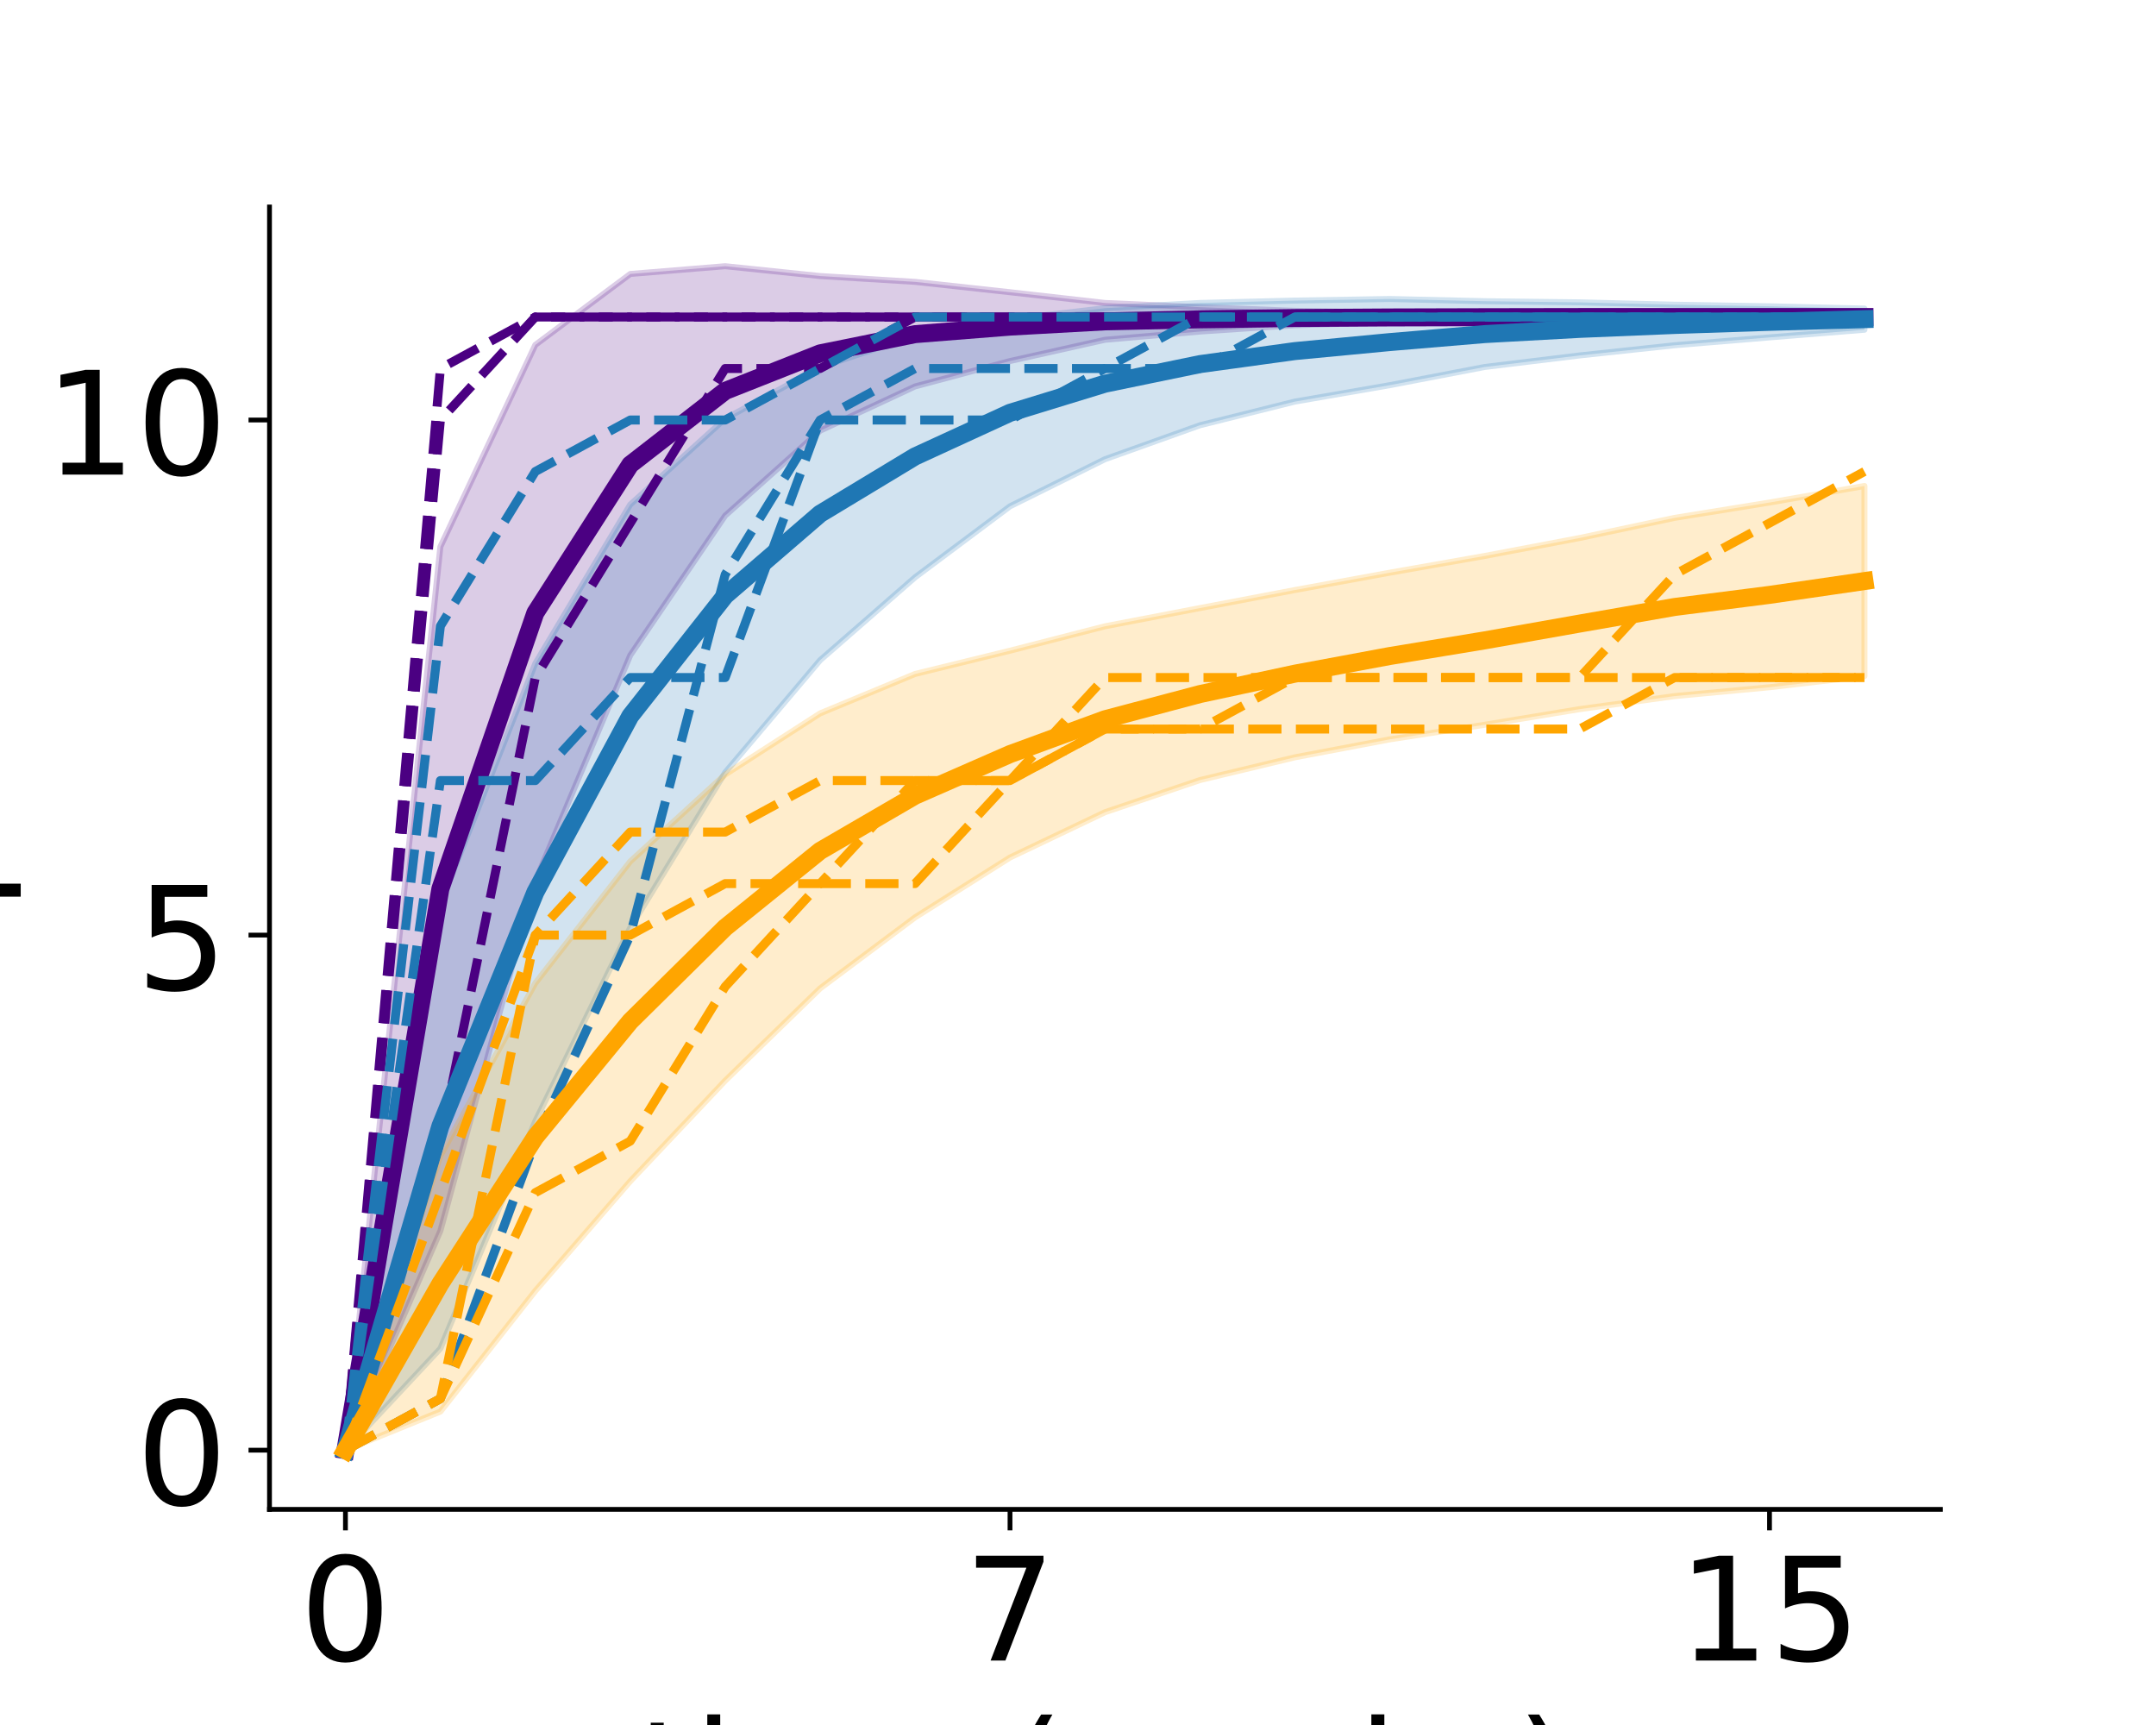
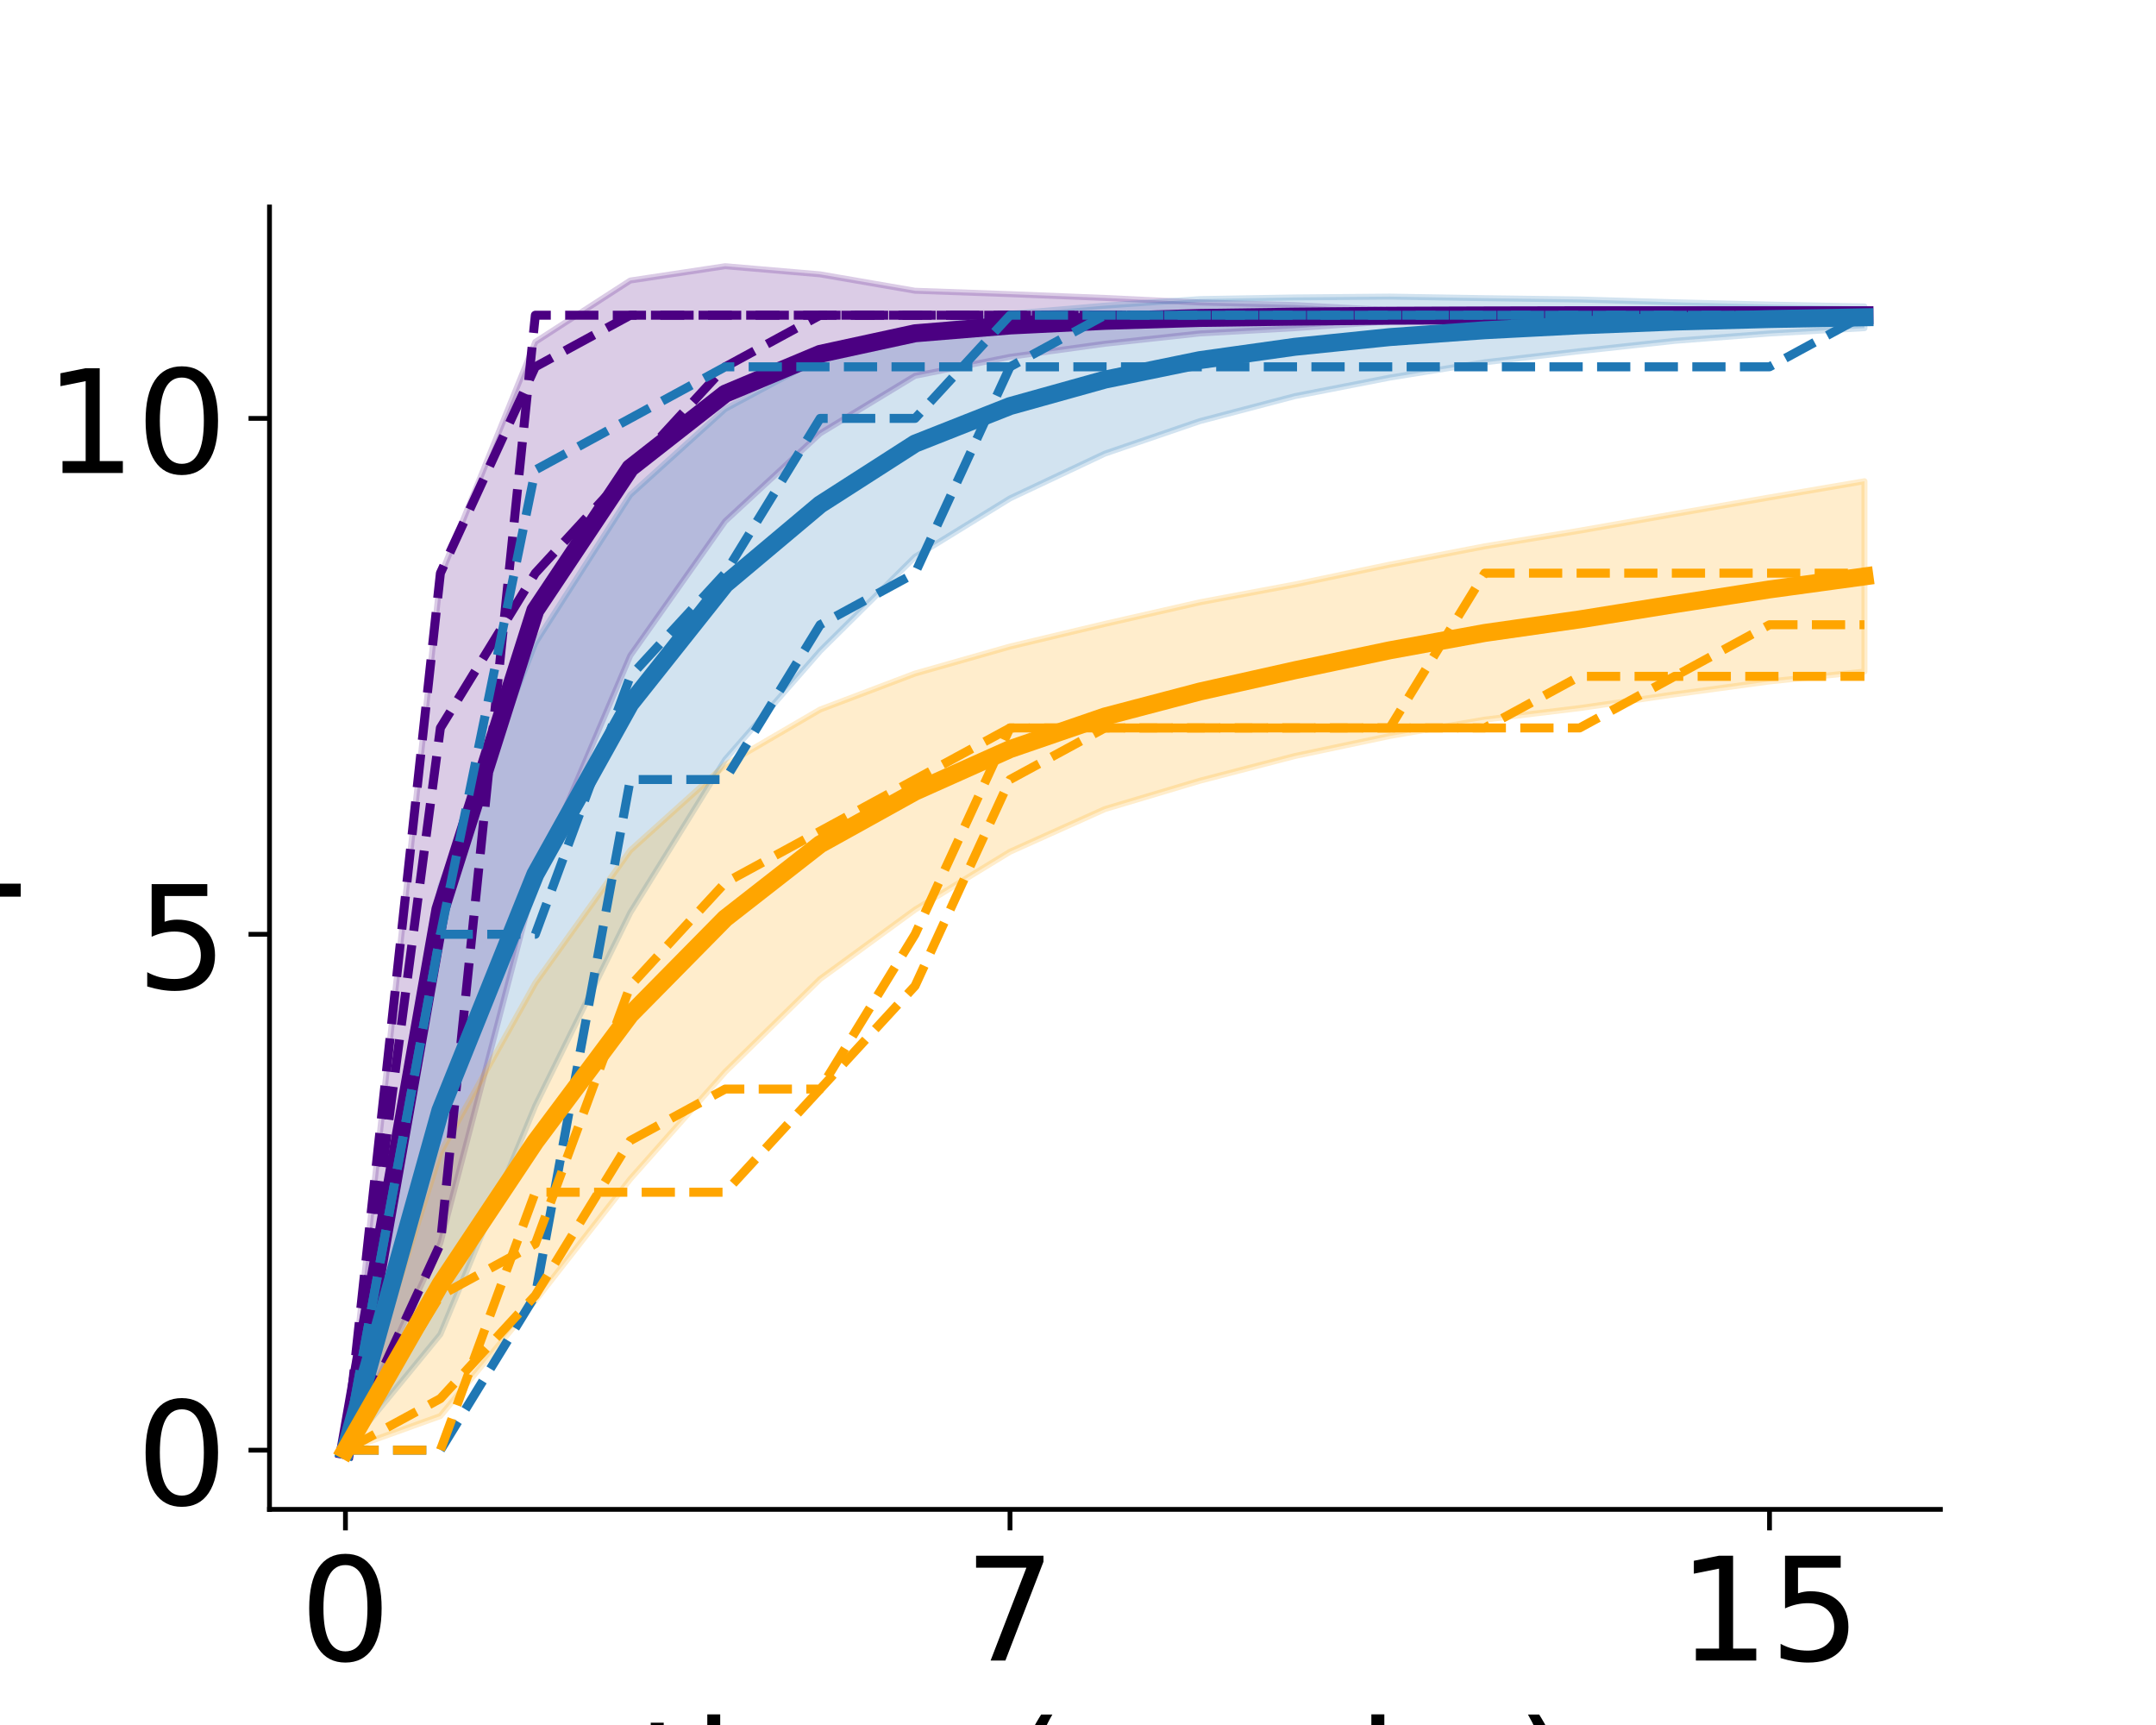
<svg xmlns="http://www.w3.org/2000/svg" xmlns:xlink="http://www.w3.org/1999/xlink" width="360pt" height="288pt" viewBox="0 0 360 288" version="1.1">
  <defs>
    <style type="text/css">*{stroke-linejoin: round; stroke-linecap: butt}</style>
  </defs>
  <g id="figure_1">
    <g id="patch_1">
      <path d="M 0 288  L 360 288  L 360 0  L 0 0  z " style="fill: #ffffff" />
    </g>
    <g id="axes_1">
      <g id="patch_2">
        <path d="M 45 252  L 324 252  L 324 34.56  L 45 34.56  z " style="fill: #ffffff" />
      </g>
      <g id="PolyCollection_1">
        <defs>
-           <path id="m9c4b8fff93" d="M 57.682 -45.884  L 57.682 -45.884  L 73.534 -82.498  L 89.386 -140.908  L 105.239 -178.599  L 121.091 -201.915  L 136.943 -216.095  L 152.795 -223.484  L 168.648 -227.725  L 184.5 -231.271  L 200.352 -232.648  L 216.205 -233.7  L 232.057 -234.187  L 247.909 -234.499  L 263.761 -234.796  L 279.614 -234.796  L 295.466 -235.076  L 311.318 -235.076  L 311.318 -235.076  L 311.318 -235.076  L 295.466 -235.076  L 279.614 -235.339  L 263.761 -235.339  L 247.909 -235.585  L 232.057 -235.811  L 216.205 -236.108  L 200.352 -236.714  L 184.5 -237.419  L 168.648 -239.211  L 152.795 -240.941  L 136.943 -241.914  L 121.091 -243.556  L 105.239 -242.26  L 89.386 -230.417  L 73.534 -196.724  L 57.682 -45.884  z " style="stroke: #4b0082; stroke-opacity: 0.2" />
+           <path id="me8c3acb0f6" d="M 57.682 -45.884  L 57.682 -45.884  L 73.534 -80.457  L 89.386 -141.264  L 105.239 -178.537  L 121.091 -200.985  L 136.943 -215.643  L 152.795 -225.256  L 168.648 -228.422  L 184.5 -230.608  L 200.352 -232.328  L 216.205 -233.207  L 232.057 -234.345  L 247.909 -234.793  L 263.761 -235.371  L 279.614 -235.371  L 295.466 -235.371  L 311.318 -235.371  L 311.318 -235.371  L 311.318 -235.371  L 295.466 -235.371  L 279.614 -235.371  L 263.761 -235.371  L 247.909 -235.88  L 232.057 -236.224  L 216.205 -237.07  L 200.352 -237.501  L 184.5 -238.256  L 168.648 -238.892  L 152.795 -239.456  L 136.943 -242.196  L 121.091 -243.556  L 105.239 -241.164  L 89.386 -230.91  L 73.534 -191.823  L 57.682 -45.884  z " style="stroke: #4b0082; stroke-opacity: 0.2" />
        </defs>
-         <g clip-path="url(#p3ec10506b5)">
-           <use xlink:href="#m9c4b8fff93" x="0" y="288" style="fill: #4b0082; fill-opacity: 0.2; stroke: #4b0082; stroke-opacity: 0.2" />
+         <g clip-path="url(#p6ff074e3c8)">
+           <use xlink:href="#me8c3acb0f6" x="0" y="288" style="fill: #4b0082; fill-opacity: 0.2; stroke: #4b0082; stroke-opacity: 0.2" />
        </g>
      </g>
      <g id="PolyCollection_2">
        <defs>
-           <path id="m8f8561c07d" d="M 57.682 -45.884  L 57.682 -45.884  L 73.534 -62.858  L 89.386 -100.818  L 105.239 -133.128  L 121.091 -159.036  L 136.943 -177.781  L 152.795 -191.616  L 168.648 -203.472  L 184.5 -211.33  L 200.352 -216.997  L 216.205 -220.95  L 232.057 -223.694  L 247.909 -226.73  L 263.761 -228.657  L 279.614 -230.358  L 295.466 -231.671  L 311.318 -232.948  L 311.318 -236.482  L 311.318 -236.482  L 295.466 -236.864  L 279.614 -237.129  L 263.761 -237.522  L 247.909 -237.713  L 232.057 -238.082  L 216.205 -237.817  L 200.352 -237.418  L 184.5 -236.549  L 168.648 -234.69  L 152.795 -231.978  L 136.943 -226.67  L 121.091 -218.102  L 105.239 -203.764  L 89.386 -177.235  L 73.534 -137.111  L 57.682 -45.884  z " style="stroke: #1f77b4; stroke-opacity: 0.2" />
+           <path id="mf2c4186b69" d="M 57.682 -45.884  L 57.682 -45.884  L 73.534 -65.229  L 89.386 -103.398  L 105.239 -135.62  L 121.091 -161.184  L 136.943 -179.315  L 152.795 -195.036  L 168.648 -204.791  L 184.5 -212.27  L 200.352 -217.69  L 216.205 -221.859  L 232.057 -224.958  L 247.909 -227.511  L 263.761 -229.363  L 279.614 -231.09  L 295.466 -232.32  L 311.318 -233.212  L 311.318 -236.841  L 311.318 -236.841  L 295.466 -237.147  L 279.614 -237.533  L 263.761 -238.003  L 247.909 -238.218  L 232.057 -238.48  L 216.205 -238.341  L 200.352 -238.065  L 184.5 -236.973  L 168.648 -235.615  L 152.795 -232.847  L 136.943 -228.224  L 121.091 -219.724  L 105.239 -205.374  L 89.386 -180.647  L 73.534 -139.973  L 57.682 -45.884  z " style="stroke: #1f77b4; stroke-opacity: 0.2" />
        </defs>
-         <g clip-path="url(#p3ec10506b5)">
-           <use xlink:href="#m8f8561c07d" x="0" y="288" style="fill: #1f77b4; fill-opacity: 0.2; stroke: #1f77b4; stroke-opacity: 0.2" />
+         <g clip-path="url(#p6ff074e3c8)">
+           <use xlink:href="#mf2c4186b69" x="0" y="288" style="fill: #1f77b4; fill-opacity: 0.2; stroke: #1f77b4; stroke-opacity: 0.2" />
        </g>
      </g>
      <g id="PolyCollection_3">
        <defs>
-           <path id="m63b02aa619" d="M 57.682 -45.884  L 57.682 -45.884  L 73.534 -52.33  L 89.386 -72.48  L 105.239 -90.793  L 121.091 -107.578  L 136.943 -122.985  L 152.795 -134.843  L 168.648 -144.836  L 184.5 -152.391  L 200.352 -157.759  L 216.205 -161.558  L 232.057 -164.561  L 247.909 -166.997  L 263.761 -169.605  L 279.614 -171.782  L 295.466 -173.261  L 311.318 -175.108  L 311.318 -206.863  L 311.318 -206.863  L 295.466 -204.1  L 279.614 -201.538  L 263.761 -198.177  L 247.909 -195.178  L 232.057 -192.386  L 216.205 -189.489  L 200.352 -186.477  L 184.5 -183.435  L 168.648 -179.363  L 152.795 -175.476  L 136.943 -168.897  L 121.091 -158.694  L 105.239 -144.176  L 89.386 -123.859  L 73.534 -95.025  L 57.682 -45.884  z " style="stroke: #ffa500; stroke-opacity: 0.2" />
+           <path id="m700ca92589" d="M 57.682 -45.884  L 57.682 -45.884  L 73.534 -51.583  L 89.386 -70.865  L 105.239 -91.156  L 121.091 -109.037  L 136.943 -124.551  L 152.795 -136.127  L 168.648 -145.795  L 184.5 -152.921  L 200.352 -157.65  L 216.205 -161.776  L 232.057 -165.125  L 247.909 -167.855  L 263.761 -169.777  L 279.614 -172.073  L 295.466 -174.234  L 311.318 -175.87  L 311.318 -207.656  L 311.318 -207.656  L 295.466 -204.951  L 279.614 -202.186  L 263.761 -199.4  L 247.909 -196.791  L 232.057 -193.733  L 216.205 -190.416  L 200.352 -187.445  L 184.5 -183.836  L 168.648 -180.058  L 152.795 -175.549  L 136.943 -169.537  L 121.091 -160.297  L 105.239 -146.017  L 89.386 -123.88  L 73.534 -95.549  L 57.682 -45.884  z " style="stroke: #ffa500; stroke-opacity: 0.2" />
        </defs>
-         <g clip-path="url(#p3ec10506b5)">
-           <use xlink:href="#m63b02aa619" x="0" y="288" style="fill: #ffa500; fill-opacity: 0.2; stroke: #ffa500; stroke-opacity: 0.2" />
+         <g clip-path="url(#p6ff074e3c8)">
+           <use xlink:href="#m700ca92589" x="0" y="288" style="fill: #ffa500; fill-opacity: 0.2; stroke: #ffa500; stroke-opacity: 0.2" />
        </g>
      </g>
      <g id="matplotlib.axis_1">
        <g id="xtick_1">
          <g id="line2d_1">
            <defs>
-               <path id="ma585032028" d="M 0 0  L 0 3.5  " style="stroke: #000000; stroke-width: 0.8" />
-             </defs>
-             <g>
-               <use xlink:href="#ma585032028" x="57.682" y="252" style="stroke: #000000; stroke-width: 0.8" />
+               <path id="md3dc57d250" d="M 0 0  L 0 3.5  " style="stroke: #000000; stroke-width: 0.8" />
+             </defs>
+             <g>
+               <use xlink:href="#md3dc57d250" x="57.682" y="252" style="stroke: #000000; stroke-width: 0.8" />
            </g>
          </g>
          <g id="text_1">
            <g transform="translate(50.04682 277.2362) scale(0.24 -0.24)">
              <defs>
                <path id="DejaVuSans-30" d="M 2034 4250  Q 1547 4250 1301 3770  Q 1056 3291 1056 2328  Q 1056 1369 1301 889  Q 1547 409 2034 409  Q 2525 409 2770 889  Q 3016 1369 3016 2328  Q 3016 3291 2770 3770  Q 2525 4250 2034 4250  z M 2034 4750  Q 2819 4750 3233 4129  Q 3647 3509 3647 2328  Q 3647 1150 3233 529  Q 2819 -91 2034 -91  Q 1250 -91 836 529  Q 422 1150 422 2328  Q 422 3509 836 4129  Q 1250 4750 2034 4750  z " transform="scale(0.015625)" />
              </defs>
              <use xlink:href="#DejaVuSans-30" />
            </g>
          </g>
        </g>
        <g id="xtick_2">
          <g id="line2d_2">
            <g>
-               <use xlink:href="#ma585032028" x="168.648" y="252" style="stroke: #000000; stroke-width: 0.8" />
+               <use xlink:href="#md3dc57d250" x="168.648" y="252" style="stroke: #000000; stroke-width: 0.8" />
            </g>
          </g>
          <g id="text_2">
            <g transform="translate(161.0127 277.2362) scale(0.24 -0.24)">
              <defs>
                <path id="DejaVuSans-37" d="M 525 4666  L 3525 4666  L 3525 4397  L 1831 0  L 1172 0  L 2766 4134  L 525 4134  L 525 4666  z " transform="scale(0.015625)" />
              </defs>
              <use xlink:href="#DejaVuSans-37" />
            </g>
          </g>
        </g>
        <g id="xtick_3">
          <g id="line2d_3">
            <g>
-               <use xlink:href="#ma585032028" x="295.466" y="252" style="stroke: #000000; stroke-width: 0.8" />
+               <use xlink:href="#md3dc57d250" x="295.466" y="252" style="stroke: #000000; stroke-width: 0.8" />
            </g>
          </g>
          <g id="text_3">
            <g transform="translate(280.1959 277.2362) scale(0.24 -0.24)">
              <defs>
                <path id="DejaVuSans-31" d="M 794 531  L 1825 531  L 1825 4091  L 703 3866  L 703 4441  L 1819 4666  L 2450 4666  L 2450 531  L 3481 531  L 3481 0  L 794 0  L 794 531  z " transform="scale(0.015625)" />
                <path id="DejaVuSans-35" d="M 691 4666  L 3169 4666  L 3169 4134  L 1269 4134  L 1269 2991  Q 1406 3038 1543 3061  Q 1681 3084 1819 3084  Q 2600 3084 3056 2656  Q 3513 2228 3513 1497  Q 3513 744 3044 326  Q 2575 -91 1722 -91  Q 1428 -91 1123 -41  Q 819 9 494 109  L 494 744  Q 775 591 1075 516  Q 1375 441 1709 441  Q 2250 441 2565 725  Q 2881 1009 2881 1497  Q 2881 1984 2565 2268  Q 2250 2553 1709 2553  Q 1456 2553 1204 2497  Q 953 2441 691 2322  L 691 4666  z " transform="scale(0.015625)" />
              </defs>
              <use xlink:href="#DejaVuSans-31" />
              <use xlink:href="#DejaVuSans-35" x="63.623" />
            </g>
          </g>
        </g>
        <g id="text_4">
          <g transform="translate(106.4306 304.4638) scale(0.24 -0.24)">
            <defs>
              <path id="DejaVuSans-74" d="M 1172 4494  L 1172 3500  L 2356 3500  L 2356 3053  L 1172 3053  L 1172 1153  Q 1172 725 1289 603  Q 1406 481 1766 481  L 2356 481  L 2356 0  L 1766 0  Q 1100 0 847 248  Q 594 497 594 1153  L 594 3053  L 172 3053  L 172 3500  L 594 3500  L 594 4494  L 1172 4494  z " transform="scale(0.015625)" />
              <path id="DejaVuSans-69" d="M 603 3500  L 1178 3500  L 1178 0  L 603 0  L 603 3500  z M 603 4863  L 1178 4863  L 1178 4134  L 603 4134  L 603 4863  z " transform="scale(0.015625)" />
              <path id="DejaVuSans-6d" d="M 3328 2828  Q 3544 3216 3844 3400  Q 4144 3584 4550 3584  Q 5097 3584 5394 3201  Q 5691 2819 5691 2113  L 5691 0  L 5113 0  L 5113 2094  Q 5113 2597 4934 2840  Q 4756 3084 4391 3084  Q 3944 3084 3684 2787  Q 3425 2491 3425 1978  L 3425 0  L 2847 0  L 2847 2094  Q 2847 2600 2669 2842  Q 2491 3084 2119 3084  Q 1678 3084 1418 2786  Q 1159 2488 1159 1978  L 1159 0  L 581 0  L 581 3500  L 1159 3500  L 1159 2956  Q 1356 3278 1631 3431  Q 1906 3584 2284 3584  Q 2666 3584 2933 3390  Q 3200 3197 3328 2828  z " transform="scale(0.015625)" />
              <path id="DejaVuSans-65" d="M 3597 1894  L 3597 1613  L 953 1613  Q 991 1019 1311 708  Q 1631 397 2203 397  Q 2534 397 2845 478  Q 3156 559 3463 722  L 3463 178  Q 3153 47 2828 -22  Q 2503 -91 2169 -91  Q 1331 -91 842 396  Q 353 884 353 1716  Q 353 2575 817 3079  Q 1281 3584 2069 3584  Q 2775 3584 3186 3129  Q 3597 2675 3597 1894  z M 3022 2063  Q 3016 2534 2758 2815  Q 2500 3097 2075 3097  Q 1594 3097 1305 2825  Q 1016 2553 972 2059  L 3022 2063  z " transform="scale(0.015625)" />
              <path id="DejaVuSans-20" transform="scale(0.015625)" />
              <path id="DejaVuSans-28" d="M 1984 4856  Q 1566 4138 1362 3434  Q 1159 2731 1159 2009  Q 1159 1288 1364 580  Q 1569 -128 1984 -844  L 1484 -844  Q 1016 -109 783 600  Q 550 1309 550 2009  Q 550 2706 781 3412  Q 1013 4119 1484 4856  L 1984 4856  z " transform="scale(0.015625)" />
              <path id="DejaVuSans-77" d="M 269 3500  L 844 3500  L 1563 769  L 2278 3500  L 2956 3500  L 3675 769  L 4391 3500  L 4966 3500  L 4050 0  L 3372 0  L 2619 2869  L 1863 0  L 1184 0  L 269 3500  z " transform="scale(0.015625)" />
              <path id="DejaVuSans-6b" d="M 581 4863  L 1159 4863  L 1159 1991  L 2875 3500  L 3609 3500  L 1753 1863  L 3688 0  L 2938 0  L 1159 1709  L 1159 0  L 581 0  L 581 4863  z " transform="scale(0.015625)" />
              <path id="DejaVuSans-73" d="M 2834 3397  L 2834 2853  Q 2591 2978 2328 3040  Q 2066 3103 1784 3103  Q 1356 3103 1142 2972  Q 928 2841 928 2578  Q 928 2378 1081 2264  Q 1234 2150 1697 2047  L 1894 2003  Q 2506 1872 2764 1633  Q 3022 1394 3022 966  Q 3022 478 2636 193  Q 2250 -91 1575 -91  Q 1294 -91 989 -36  Q 684 19 347 128  L 347 722  Q 666 556 975 473  Q 1284 391 1588 391  Q 1994 391 2212 530  Q 2431 669 2431 922  Q 2431 1156 2273 1281  Q 2116 1406 1581 1522  L 1381 1569  Q 847 1681 609 1914  Q 372 2147 372 2553  Q 372 3047 722 3315  Q 1072 3584 1716 3584  Q 2034 3584 2315 3537  Q 2597 3491 2834 3397  z " transform="scale(0.015625)" />
              <path id="DejaVuSans-29" d="M 513 4856  L 1013 4856  Q 1481 4119 1714 3412  Q 1947 2706 1947 2009  Q 1947 1309 1714 600  Q 1481 -109 1013 -844  L 513 -844  Q 928 -128 1133 580  Q 1338 1288 1338 2009  Q 1338 2731 1133 3434  Q 928 4138 513 4856  z " transform="scale(0.015625)" />
            </defs>
            <use xlink:href="#DejaVuSans-74" />
            <use xlink:href="#DejaVuSans-69" x="39.209" />
            <use xlink:href="#DejaVuSans-6d" x="66.992" />
            <use xlink:href="#DejaVuSans-65" x="164.404" />
            <use xlink:href="#DejaVuSans-20" x="225.928" />
            <use xlink:href="#DejaVuSans-28" x="257.715" />
            <use xlink:href="#DejaVuSans-77" x="296.729" />
            <use xlink:href="#DejaVuSans-65" x="378.516" />
            <use xlink:href="#DejaVuSans-65" x="440.039" />
            <use xlink:href="#DejaVuSans-6b" x="501.562" />
            <use xlink:href="#DejaVuSans-73" x="559.473" />
            <use xlink:href="#DejaVuSans-29" x="611.572" />
          </g>
        </g>
      </g>
      <g id="matplotlib.axis_2">
        <g id="ytick_1">
          <g id="line2d_4">
            <defs>
-               <path id="m791fc112ba" d="M 0 0  L -3.5 0  " style="stroke: #000000; stroke-width: 0.8" />
-             </defs>
-             <g>
-               <use xlink:href="#m791fc112ba" x="45" y="242.116" style="stroke: #000000; stroke-width: 0.8" />
+               <path id="mfb17cdfeea" d="M 0 0  L -3.5 0  " style="stroke: #000000; stroke-width: 0.8" />
+             </defs>
+             <g>
+               <use xlink:href="#mfb17cdfeea" x="45" y="242.116" style="stroke: #000000; stroke-width: 0.8" />
            </g>
          </g>
          <g id="text_5">
            <g transform="translate(22.73 251.2345) scale(0.24 -0.24)">
              <use xlink:href="#DejaVuSans-30" />
            </g>
          </g>
        </g>
        <g id="ytick_2">
          <g id="line2d_5">
            <g>
-               <use xlink:href="#m791fc112ba" x="45" y="156.12" style="stroke: #000000; stroke-width: 0.8" />
+               <use xlink:href="#mfb17cdfeea" x="45" y="155.986" style="stroke: #000000; stroke-width: 0.8" />
            </g>
          </g>
          <g id="text_6">
-             <g transform="translate(22.73 165.2379) scale(0.24 -0.24)">
+             <g transform="translate(22.73 165.1039) scale(0.24 -0.24)">
              <use xlink:href="#DejaVuSans-35" />
            </g>
          </g>
        </g>
        <g id="ytick_3">
          <g id="line2d_6">
            <g>
-               <use xlink:href="#m791fc112ba" x="45" y="70.123" style="stroke: #000000; stroke-width: 0.8" />
+               <use xlink:href="#mfb17cdfeea" x="45" y="69.855" style="stroke: #000000; stroke-width: 0.8" />
            </g>
          </g>
          <g id="text_7">
-             <g transform="translate(7.46 79.24129) scale(0.24 -0.24)">
+             <g transform="translate(7.46 78.97328) scale(0.24 -0.24)">
              <use xlink:href="#DejaVuSans-31" />
              <use xlink:href="#DejaVuSans-30" x="63.623" />
            </g>
          </g>
        </g>
        <g id="text_8">
          <g transform="translate(-28.406 236.5462) rotate(-90) scale(0.24 -0.24)">
            <defs>
              <path id="DejaVuSans-72" d="M 2631 2963  Q 2534 3019 2420 3045  Q 2306 3072 2169 3072  Q 1681 3072 1420 2755  Q 1159 2438 1159 1844  L 1159 0  L 581 0  L 581 3500  L 1159 3500  L 1159 2956  Q 1341 3275 1631 3429  Q 1922 3584 2338 3584  Q 2397 3584 2469 3576  Q 2541 3569 2628 3553  L 2631 2963  z " transform="scale(0.015625)" />
              <path id="DejaVuSans-61" d="M 2194 1759  Q 1497 1759 1228 1600  Q 959 1441 959 1056  Q 959 750 1161 570  Q 1363 391 1709 391  Q 2188 391 2477 730  Q 2766 1069 2766 1631  L 2766 1759  L 2194 1759  z M 3341 1997  L 3341 0  L 2766 0  L 2766 531  Q 2569 213 2275 61  Q 1981 -91 1556 -91  Q 1019 -91 701 211  Q 384 513 384 1019  Q 384 1609 779 1909  Q 1175 2209 1959 2209  L 2766 2209  L 2766 2266  Q 2766 2663 2505 2880  Q 2244 3097 1772 3097  Q 1472 3097 1187 3025  Q 903 2953 641 2809  L 641 3341  Q 956 3463 1253 3523  Q 1550 3584 1831 3584  Q 2591 3584 2966 3190  Q 3341 2797 3341 1997  z " transform="scale(0.015625)" />
              <path id="DejaVuSans-63" d="M 3122 3366  L 3122 2828  Q 2878 2963 2633 3030  Q 2388 3097 2138 3097  Q 1578 3097 1268 2742  Q 959 2388 959 1747  Q 959 1106 1268 751  Q 1578 397 2138 397  Q 2388 397 2633 464  Q 2878 531 3122 666  L 3122 134  Q 2881 22 2623 -34  Q 2366 -91 2075 -91  Q 1284 -91 818 406  Q 353 903 353 1747  Q 353 2603 823 3093  Q 1294 3584 2113 3584  Q 2378 3584 2631 3529  Q 2884 3475 3122 3366  z " transform="scale(0.015625)" />
              <path id="DejaVuSans-68" d="M 3513 2113  L 3513 0  L 2938 0  L 2938 2094  Q 2938 2591 2744 2837  Q 2550 3084 2163 3084  Q 1697 3084 1428 2787  Q 1159 2491 1159 1978  L 1159 0  L 581 0  L 581 4863  L 1159 4863  L 1159 2956  Q 1366 3272 1645 3428  Q 1925 3584 2291 3584  Q 2894 3584 3203 3211  Q 3513 2838 3513 2113  z " transform="scale(0.015625)" />
              <path id="DejaVuSans-6f" d="M 1959 3097  Q 1497 3097 1228 2736  Q 959 2375 959 1747  Q 959 1119 1226 758  Q 1494 397 1959 397  Q 2419 397 2687 759  Q 2956 1122 2956 1747  Q 2956 2369 2687 2733  Q 2419 3097 1959 3097  z M 1959 3584  Q 2709 3584 3137 3096  Q 3566 2609 3566 1747  Q 3566 888 3137 398  Q 2709 -91 1959 -91  Q 1206 -91 779 398  Q 353 888 353 1747  Q 353 2609 779 3096  Q 1206 3584 1959 3584  z " transform="scale(0.015625)" />
              <path id="DejaVuSans-75" d="M 544 1381  L 544 3500  L 1119 3500  L 1119 1403  Q 1119 906 1312 657  Q 1506 409 1894 409  Q 2359 409 2629 706  Q 2900 1003 2900 1516  L 2900 3500  L 3475 3500  L 3475 0  L 2900 0  L 2900 538  Q 2691 219 2414 64  Q 2138 -91 1772 -91  Q 1169 -91 856 284  Q 544 659 544 1381  z M 1991 3584  L 1991 3584  z " transform="scale(0.015625)" />
            </defs>
            <use xlink:href="#DejaVuSans-72" />
            <use xlink:href="#DejaVuSans-65" x="38.863" />
            <use xlink:href="#DejaVuSans-73" x="100.387" />
            <use xlink:href="#DejaVuSans-65" x="152.486" />
            <use xlink:href="#DejaVuSans-61" x="214.01" />
            <use xlink:href="#DejaVuSans-72" x="275.289" />
            <use xlink:href="#DejaVuSans-63" x="314.152" />
            <use xlink:href="#DejaVuSans-68" x="369.133" />
            <use xlink:href="#DejaVuSans-20" x="432.512" />
            <use xlink:href="#DejaVuSans-68" x="464.299" />
            <use xlink:href="#DejaVuSans-6f" x="527.678" />
            <use xlink:href="#DejaVuSans-75" x="588.859" />
            <use xlink:href="#DejaVuSans-72" x="652.238" />
            <use xlink:href="#DejaVuSans-73" x="693.352" />
            <use xlink:href="#DejaVuSans-20" x="745.451" />
          </g>
          <g transform="translate(-1.53125 210.765) rotate(-90) scale(0.24 -0.24)">
            <defs>
              <path id="DejaVuSans-70" d="M 1159 525  L 1159 -1331  L 581 -1331  L 581 3500  L 1159 3500  L 1159 2969  Q 1341 3281 1617 3432  Q 1894 3584 2278 3584  Q 2916 3584 3314 3078  Q 3713 2572 3713 1747  Q 3713 922 3314 415  Q 2916 -91 2278 -91  Q 1894 -91 1617 61  Q 1341 213 1159 525  z M 3116 1747  Q 3116 2381 2855 2742  Q 2594 3103 2138 3103  Q 1681 3103 1420 2742  Q 1159 2381 1159 1747  Q 1159 1113 1420 752  Q 1681 391 2138 391  Q 2594 391 2855 752  Q 3116 1113 3116 1747  z " transform="scale(0.015625)" />
              <path id="DejaVuSans-6c" d="M 603 4863  L 1178 4863  L 1178 0  L 603 0  L 603 4863  z " transform="scale(0.015625)" />
              <path id="DejaVuSans-64" d="M 2906 2969  L 2906 4863  L 3481 4863  L 3481 0  L 2906 0  L 2906 525  Q 2725 213 2448 61  Q 2172 -91 1784 -91  Q 1150 -91 751 415  Q 353 922 353 1747  Q 353 2572 751 3078  Q 1150 3584 1784 3584  Q 2172 3584 2448 3432  Q 2725 3281 2906 2969  z M 947 1747  Q 947 1113 1208 752  Q 1469 391 1925 391  Q 2381 391 2643 752  Q 2906 1113 2906 1747  Q 2906 2381 2643 2742  Q 2381 3103 1925 3103  Q 1469 3103 1208 2742  Q 947 2381 947 1747  z " transform="scale(0.015625)" />
            </defs>
            <use xlink:href="#DejaVuSans-20" />
            <use xlink:href="#DejaVuSans-63" x="31.787" />
            <use xlink:href="#DejaVuSans-6f" x="86.768" />
            <use xlink:href="#DejaVuSans-6d" x="147.949" />
            <use xlink:href="#DejaVuSans-70" x="245.361" />
            <use xlink:href="#DejaVuSans-6c" x="308.838" />
            <use xlink:href="#DejaVuSans-65" x="336.621" />
            <use xlink:href="#DejaVuSans-74" x="398.145" />
            <use xlink:href="#DejaVuSans-65" x="437.354" />
            <use xlink:href="#DejaVuSans-64" x="498.877" />
          </g>
        </g>
      </g>
      <g id="line2d_7">
-         <path d="M 57.682 242.116  L 73.534 148.389  L 89.386 102.337  L 105.239 77.57  L 121.091 65.264  L 136.943 58.995  L 152.795 55.788  L 168.648 54.532  L 184.5 53.655  L 200.352 53.319  L 216.205 53.096  L 232.057 53.001  L 247.909 52.958  L 263.761 52.932  L 279.614 52.932  L 295.466 52.924  L 311.318 52.924  " clip-path="url(#p3ec10506b5)" style="fill: none; stroke: #4b0082; stroke-width: 3; stroke-linecap: square" />
+         <path d="M 57.682 242.116  L 73.534 151.86  L 89.386 101.913  L 105.239 78.15  L 121.091 65.73  L 136.943 59.08  L 152.795 55.644  L 168.648 54.343  L 184.5 53.568  L 200.352 53.086  L 216.205 52.862  L 232.057 52.715  L 247.909 52.663  L 263.761 52.629  L 279.614 52.629  L 295.466 52.629  L 311.318 52.629  " clip-path="url(#p6ff074e3c8)" style="fill: none; stroke: #4b0082; stroke-width: 3; stroke-linecap: square" />
      </g>
      <g id="line2d_8">
-         <path d="M 57.682 242.116  L 73.534 190.518  L 89.386 113.121  L 105.239 87.322  L 121.091 61.524  L 136.943 61.524  L 152.795 52.924  L 168.648 52.924  L 184.5 52.924  L 200.352 52.924  L 216.205 52.924  L 232.057 52.924  L 247.909 52.924  L 263.761 52.924  L 279.614 52.924  L 295.466 52.924  L 311.318 52.924  " clip-path="url(#p3ec10506b5)" style="fill: none; stroke-dasharray: 5.55,2.4; stroke-dashoffset: 0; stroke: #4b0082; stroke-width: 1.5" />
+         <path d="M 57.682 242.116  L 73.534 121.534  L 89.386 95.694  L 105.239 78.468  L 121.091 61.242  L 136.943 52.629  L 152.795 52.629  L 168.648 52.629  L 184.5 52.629  L 200.352 52.629  L 216.205 52.629  L 232.057 52.629  L 247.909 52.629  L 263.761 52.629  L 279.614 52.629  L 295.466 52.629  L 311.318 52.629  " clip-path="url(#p6ff074e3c8)" style="fill: none; stroke-dasharray: 5.55,2.4; stroke-dashoffset: 0; stroke: #4b0082; stroke-width: 1.5" />
      </g>
      <g id="line2d_9">
-         <path d="M 57.682 242.116  L 73.534 61.524  L 89.386 52.924  L 105.239 52.924  L 121.091 52.924  L 136.943 52.924  L 152.795 52.924  L 168.648 52.924  L 184.5 52.924  L 200.352 52.924  L 216.205 52.924  L 232.057 52.924  L 247.909 52.924  L 263.761 52.924  L 279.614 52.924  L 295.466 52.924  L 311.318 52.924  " clip-path="url(#p3ec10506b5)" style="fill: none; stroke-dasharray: 5.55,2.4; stroke-dashoffset: 0; stroke: #4b0082; stroke-width: 1.5" />
+         <path d="M 57.682 242.116  L 73.534 95.694  L 89.386 61.242  L 105.239 52.629  L 121.091 52.629  L 136.943 52.629  L 152.795 52.629  L 168.648 52.629  L 184.5 52.629  L 200.352 52.629  L 216.205 52.629  L 232.057 52.629  L 247.909 52.629  L 263.761 52.629  L 279.614 52.629  L 295.466 52.629  L 311.318 52.629  " clip-path="url(#p6ff074e3c8)" style="fill: none; stroke-dasharray: 5.55,2.4; stroke-dashoffset: 0; stroke: #4b0082; stroke-width: 1.5" />
      </g>
      <g id="line2d_10">
-         <path d="M 57.682 242.116  L 73.534 70.123  L 89.386 52.924  L 105.239 52.924  L 121.091 52.924  L 136.943 52.924  L 152.795 52.924  L 168.648 52.924  L 184.5 52.924  L 200.352 52.924  L 216.205 52.924  L 232.057 52.924  L 247.909 52.924  L 263.761 52.924  L 279.614 52.924  L 295.466 52.924  L 311.318 52.924  " clip-path="url(#p3ec10506b5)" style="fill: none; stroke-dasharray: 5.55,2.4; stroke-dashoffset: 0; stroke: #4b0082; stroke-width: 1.5" />
+         <path d="M 57.682 242.116  L 73.534 207.664  L 89.386 52.629  L 105.239 52.629  L 121.091 52.629  L 136.943 52.629  L 152.795 52.629  L 168.648 52.629  L 184.5 52.629  L 200.352 52.629  L 216.205 52.629  L 232.057 52.629  L 247.909 52.629  L 263.761 52.629  L 279.614 52.629  L 295.466 52.629  L 311.318 52.629  " clip-path="url(#p6ff074e3c8)" style="fill: none; stroke-dasharray: 5.55,2.4; stroke-dashoffset: 0; stroke: #4b0082; stroke-width: 1.5" />
      </g>
      <g id="line2d_11">
-         <path d="M 57.682 242.116  L 73.534 188.016  L 89.386 148.973  L 105.239 119.554  L 121.091 99.431  L 136.943 85.775  L 152.795 76.203  L 168.648 68.919  L 184.5 64.06  L 200.352 60.793  L 216.205 58.617  L 232.057 57.112  L 247.909 55.779  L 263.761 54.91  L 279.614 54.257  L 295.466 53.732  L 311.318 53.285  " clip-path="url(#p3ec10506b5)" style="fill: none; stroke: #1f77b4; stroke-width: 3; stroke-linecap: square" />
+         <path d="M 57.682 242.116  L 73.534 185.399  L 89.386 145.977  L 105.239 117.503  L 121.091 97.546  L 136.943 84.23  L 152.795 74.058  L 168.648 67.797  L 184.5 63.378  L 200.352 60.122  L 216.205 57.9  L 232.057 56.281  L 247.909 55.135  L 263.761 54.317  L 279.614 53.688  L 295.466 53.266  L 311.318 52.974  " clip-path="url(#p6ff074e3c8)" style="fill: none; stroke: #1f77b4; stroke-width: 3; stroke-linecap: square" />
      </g>
      <g id="line2d_12">
-         <path d="M 57.682 242.116  L 73.534 104.522  L 89.386 78.723  L 105.239 70.123  L 121.091 70.123  L 136.943 61.524  L 152.795 52.924  L 168.648 52.924  L 184.5 52.924  L 200.352 52.924  L 216.205 52.924  L 232.057 52.924  L 247.909 52.924  L 263.761 52.924  L 279.614 52.924  L 295.466 52.924  L 311.318 52.924  " clip-path="url(#p3ec10506b5)" style="fill: none; stroke-dasharray: 5.55,2.4; stroke-dashoffset: 0; stroke: #1f77b4; stroke-width: 1.5" />
+         <path d="M 57.682 242.116  L 73.534 155.986  L 89.386 155.986  L 105.239 112.92  L 121.091 95.694  L 136.943 69.855  L 152.795 69.855  L 168.648 52.629  L 184.5 52.629  L 200.352 52.629  L 216.205 52.629  L 232.057 52.629  L 247.909 52.629  L 263.761 52.629  L 279.614 52.629  L 295.466 52.629  L 311.318 52.629  " clip-path="url(#p6ff074e3c8)" style="fill: none; stroke-dasharray: 5.55,2.4; stroke-dashoffset: 0; stroke: #1f77b4; stroke-width: 1.5" />
      </g>
      <g id="line2d_13">
-         <path d="M 57.682 242.116  L 73.534 130.321  L 89.386 130.321  L 105.239 113.121  L 121.091 113.121  L 136.943 70.123  L 152.795 70.123  L 168.648 70.123  L 184.5 61.524  L 200.352 61.524  L 216.205 52.924  L 232.057 52.924  L 247.909 52.924  L 263.761 52.924  L 279.614 52.924  L 295.466 52.924  L 311.318 52.924  " clip-path="url(#p3ec10506b5)" style="fill: none; stroke-dasharray: 5.55,2.4; stroke-dashoffset: 0; stroke: #1f77b4; stroke-width: 1.5" />
+         <path d="M 57.682 242.116  L 73.534 155.986  L 89.386 78.468  L 105.239 69.855  L 121.091 61.242  L 136.943 61.242  L 152.795 61.242  L 168.648 61.242  L 184.5 52.629  L 200.352 52.629  L 216.205 52.629  L 232.057 52.629  L 247.909 52.629  L 263.761 52.629  L 279.614 52.629  L 295.466 52.629  L 311.318 52.629  " clip-path="url(#p6ff074e3c8)" style="fill: none; stroke-dasharray: 5.55,2.4; stroke-dashoffset: 0; stroke: #1f77b4; stroke-width: 1.5" />
      </g>
      <g id="line2d_14">
-         <path d="M 57.682 242.116  L 73.534 233.517  L 89.386 190.518  L 105.239 156.12  L 121.091 95.922  L 136.943 70.123  L 152.795 61.524  L 168.648 61.524  L 184.5 61.524  L 200.352 52.924  L 216.205 52.924  L 232.057 52.924  L 247.909 52.924  L 263.761 52.924  L 279.614 52.924  L 295.466 52.924  L 311.318 52.924  " clip-path="url(#p3ec10506b5)" style="fill: none; stroke-dasharray: 5.55,2.4; stroke-dashoffset: 0; stroke: #1f77b4; stroke-width: 1.5" />
+         <path d="M 57.682 242.116  L 73.534 242.116  L 89.386 216.277  L 105.239 130.147  L 121.091 130.147  L 136.943 104.307  L 152.795 95.694  L 168.648 61.242  L 184.5 61.242  L 200.352 61.242  L 216.205 61.242  L 232.057 61.242  L 247.909 61.242  L 263.761 61.242  L 279.614 61.242  L 295.466 61.242  L 311.318 52.629  " clip-path="url(#p6ff074e3c8)" style="fill: none; stroke-dasharray: 5.55,2.4; stroke-dashoffset: 0; stroke: #1f77b4; stroke-width: 1.5" />
      </g>
      <g id="line2d_15">
-         <path d="M 57.682 242.116  L 73.534 214.322  L 89.386 189.83  L 105.239 170.516  L 121.091 154.864  L 136.943 142.059  L 152.795 132.84  L 168.648 125.901  L 184.5 120.087  L 200.352 115.882  L 216.205 112.476  L 232.057 109.527  L 247.909 106.913  L 263.761 104.109  L 279.614 101.34  L 295.466 99.319  L 311.318 97.014  " clip-path="url(#p3ec10506b5)" style="fill: none; stroke: #ffa500; stroke-width: 3; stroke-linecap: square" />
+         <path d="M 57.682 242.116  L 73.534 214.434  L 89.386 190.627  L 105.239 169.414  L 121.091 153.333  L 136.943 140.956  L 152.795 132.162  L 168.648 125.073  L 184.5 119.621  L 200.352 115.453  L 216.205 111.904  L 232.057 108.571  L 247.909 105.677  L 263.761 103.412  L 279.614 100.871  L 295.466 98.407  L 311.318 96.237  " clip-path="url(#p6ff074e3c8)" style="fill: none; stroke: #ffa500; stroke-width: 3; stroke-linecap: square" />
      </g>
      <g id="line2d_16">
-         <path d="M 57.682 242.116  L 73.534 233.517  L 89.386 199.118  L 105.239 190.518  L 121.091 164.719  L 136.943 147.52  L 152.795 147.52  L 168.648 130.321  L 184.5 113.121  L 200.352 113.121  L 216.205 113.121  L 232.057 113.121  L 247.909 113.121  L 263.761 113.121  L 279.614 113.121  L 295.466 113.121  L 311.318 113.121  " clip-path="url(#p3ec10506b5)" style="fill: none; stroke-dasharray: 5.55,2.4; stroke-dashoffset: 0; stroke: #ffa500; stroke-width: 1.5" />
+         <path d="M 57.682 242.116  L 73.534 216.277  L 89.386 207.664  L 105.239 164.599  L 121.091 147.373  L 136.943 138.76  L 152.795 130.147  L 168.648 121.534  L 184.5 121.534  L 200.352 121.534  L 216.205 121.534  L 232.057 121.534  L 247.909 121.534  L 263.761 112.92  L 279.614 112.92  L 295.466 104.307  L 311.318 104.307  " clip-path="url(#p6ff074e3c8)" style="fill: none; stroke-dasharray: 5.55,2.4; stroke-dashoffset: 0; stroke: #ffa500; stroke-width: 1.5" />
      </g>
      <g id="line2d_17">
-         <path d="M 57.682 242.116  L 73.534 233.517  L 89.386 156.12  L 105.239 156.12  L 121.091 147.52  L 136.943 147.52  L 152.795 130.321  L 168.648 130.321  L 184.5 121.721  L 200.352 121.721  L 216.205 113.121  L 232.057 113.121  L 247.909 113.121  L 263.761 113.121  L 279.614 95.922  L 295.466 87.322  L 311.318 78.723  " clip-path="url(#p3ec10506b5)" style="fill: none; stroke-dasharray: 5.55,2.4; stroke-dashoffset: 0; stroke: #ffa500; stroke-width: 1.5" />
+         <path d="M 57.682 242.116  L 73.534 233.503  L 89.386 216.277  L 105.239 190.438  L 121.091 181.825  L 136.943 181.825  L 152.795 164.599  L 168.648 130.147  L 184.5 121.534  L 200.352 121.534  L 216.205 121.534  L 232.057 121.534  L 247.909 95.694  L 263.761 95.694  L 279.614 95.694  L 295.466 95.694  L 311.318 95.694  " clip-path="url(#p6ff074e3c8)" style="fill: none; stroke-dasharray: 5.55,2.4; stroke-dashoffset: 0; stroke: #ffa500; stroke-width: 1.5" />
      </g>
      <g id="line2d_18">
-         <path d="M 57.682 242.116  L 73.534 199.118  L 89.386 156.12  L 105.239 138.92  L 121.091 138.92  L 136.943 130.321  L 152.795 130.321  L 168.648 130.321  L 184.5 121.721  L 200.352 121.721  L 216.205 121.721  L 232.057 121.721  L 247.909 121.721  L 263.761 121.721  L 279.614 113.121  L 295.466 113.121  L 311.318 113.121  " clip-path="url(#p3ec10506b5)" style="fill: none; stroke-dasharray: 5.55,2.4; stroke-dashoffset: 0; stroke: #ffa500; stroke-width: 1.5" />
+         <path d="M 57.682 242.116  L 73.534 242.116  L 89.386 199.051  L 105.239 199.051  L 121.091 199.051  L 136.943 181.825  L 152.795 155.986  L 168.648 121.534  L 184.5 121.534  L 200.352 121.534  L 216.205 121.534  L 232.057 121.534  L 247.909 121.534  L 263.761 121.534  L 279.614 112.92  L 295.466 112.92  L 311.318 112.92  " clip-path="url(#p6ff074e3c8)" style="fill: none; stroke-dasharray: 5.55,2.4; stroke-dashoffset: 0; stroke: #ffa500; stroke-width: 1.5" />
      </g>
      <g id="patch_3">
        <path d="M 45 252  L 45 34.56  " style="fill: none; stroke: #000000; stroke-width: 0.8; stroke-linejoin: miter; stroke-linecap: square" />
      </g>
      <g id="patch_4">
        <path d="M 45 252  L 324 252  " style="fill: none; stroke: #000000; stroke-width: 0.8; stroke-linejoin: miter; stroke-linecap: square" />
      </g>
    </g>
  </g>
  <defs>
-     <clipPath id="p3ec10506b5">
+     <clipPath id="p6ff074e3c8">
      <rect x="45" y="34.56" width="279" height="217.44" />
    </clipPath>
  </defs>
</svg>
